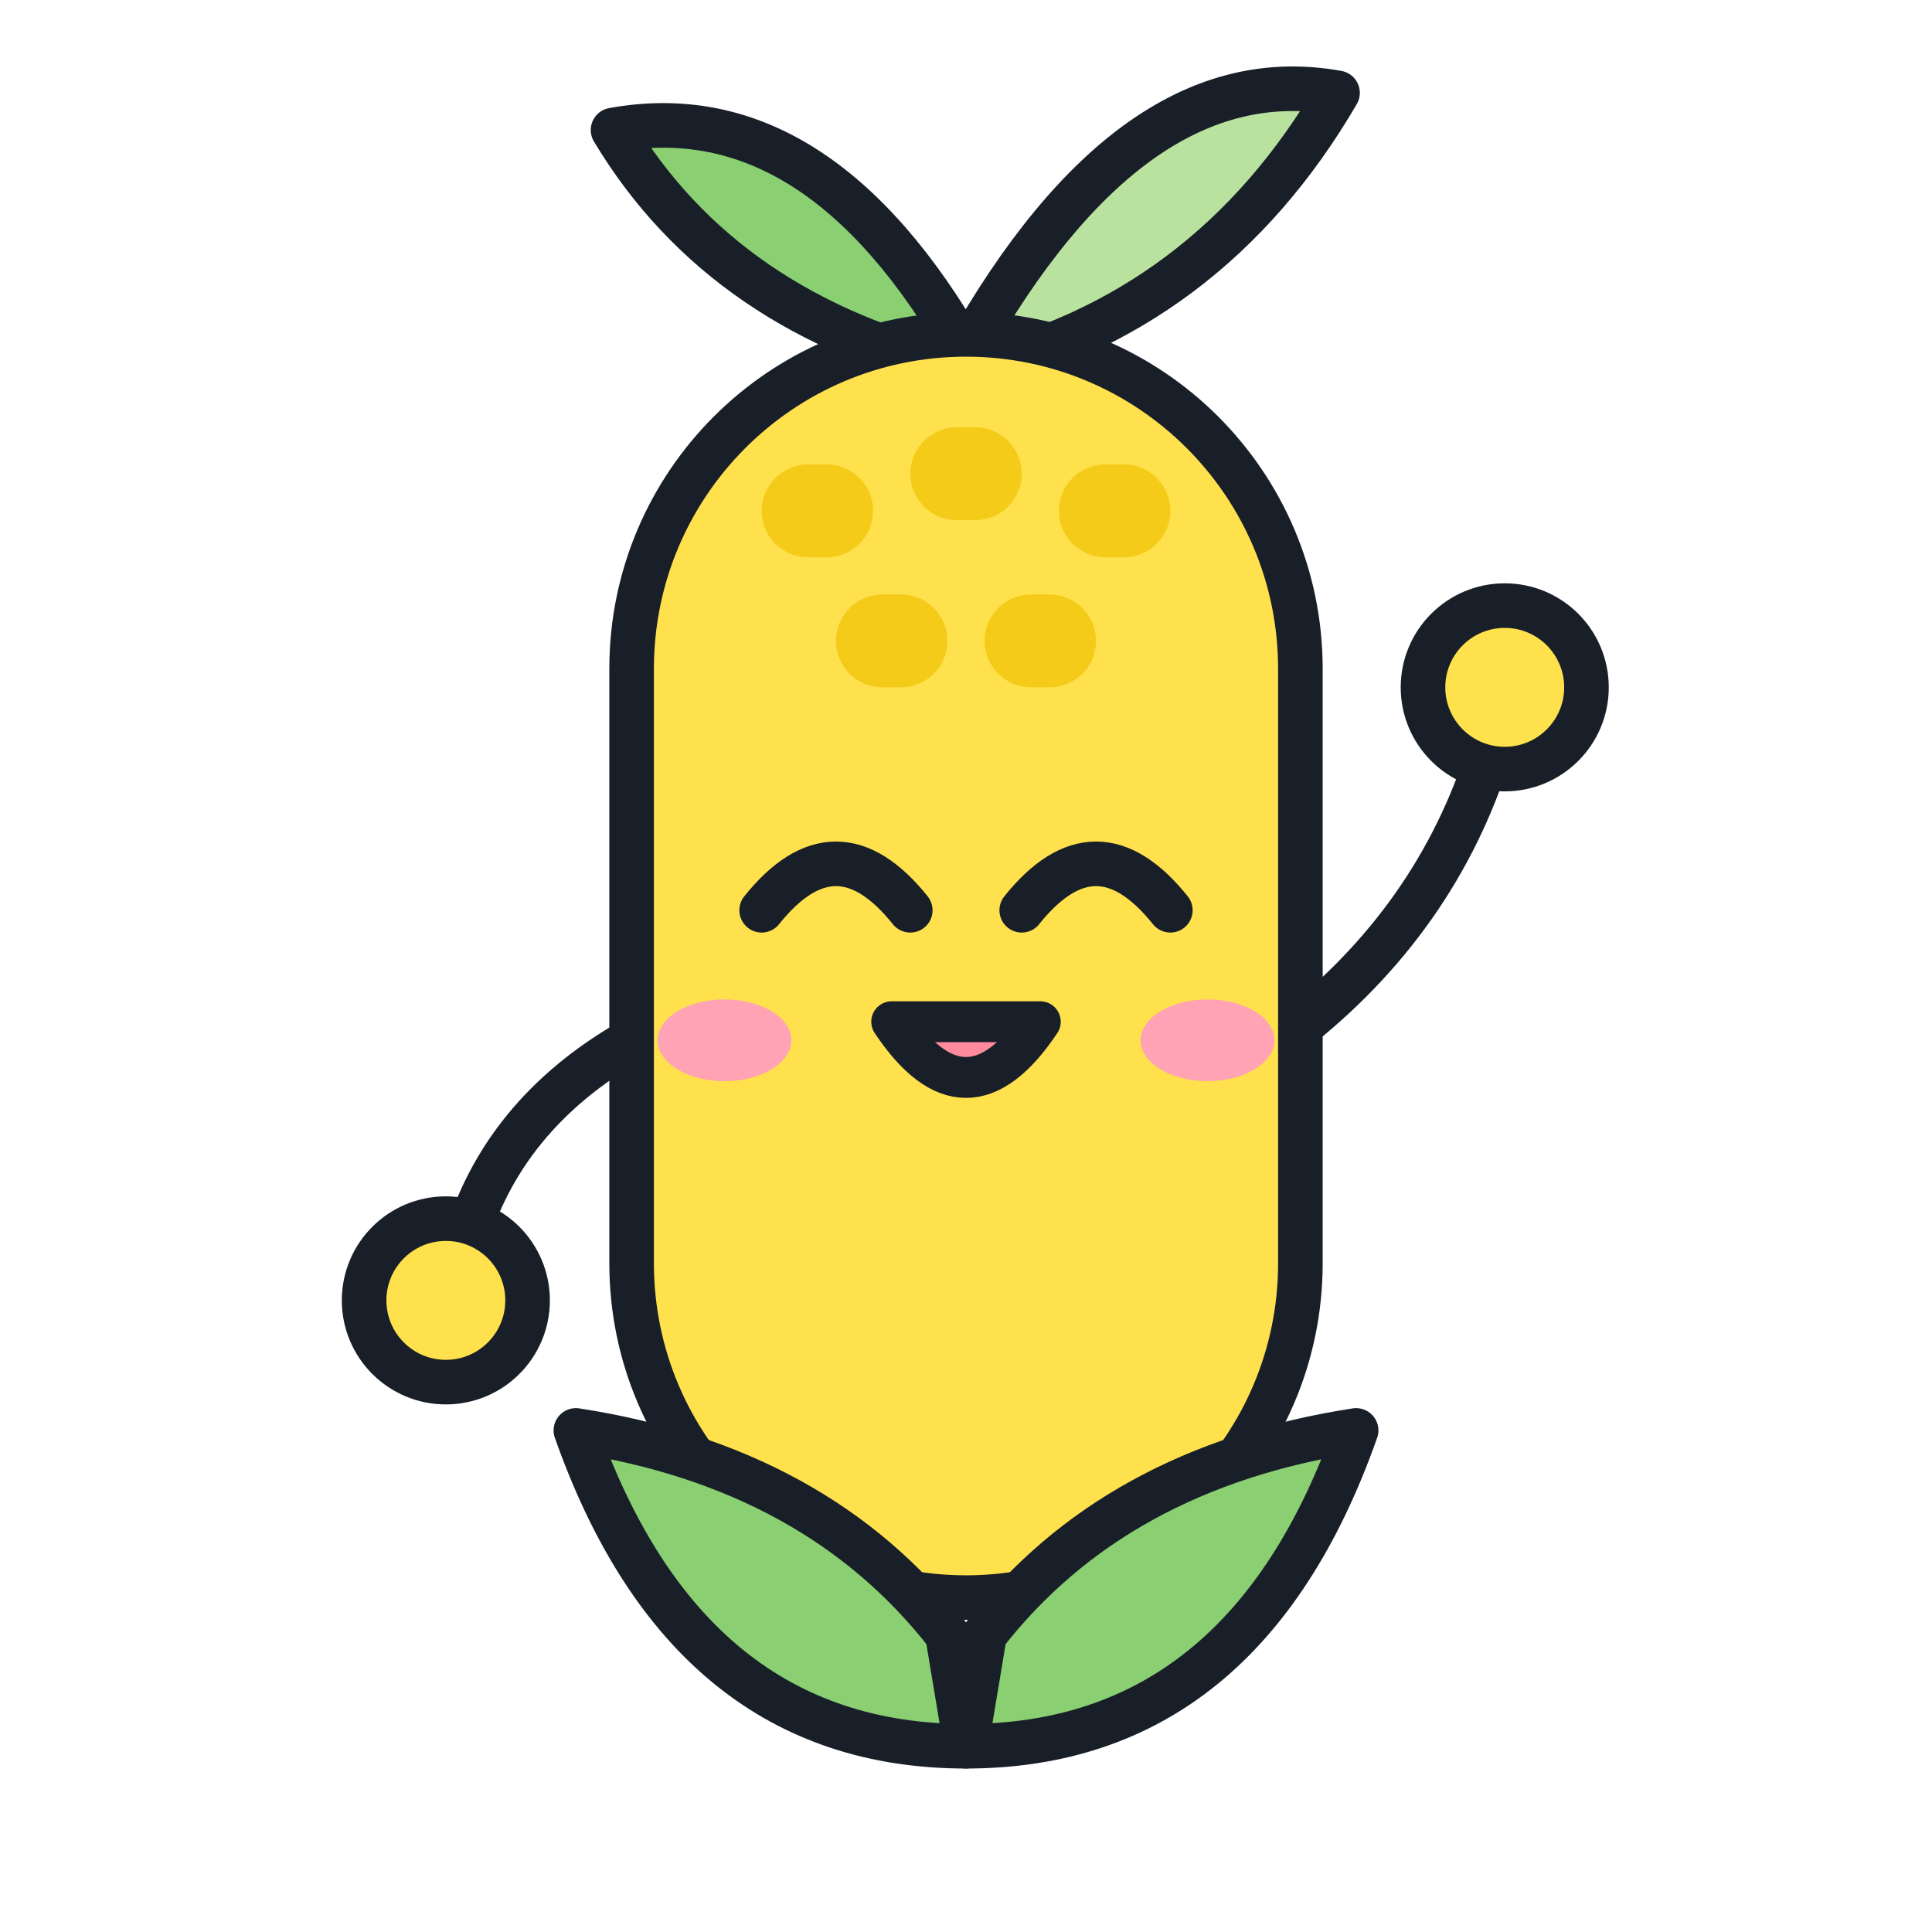
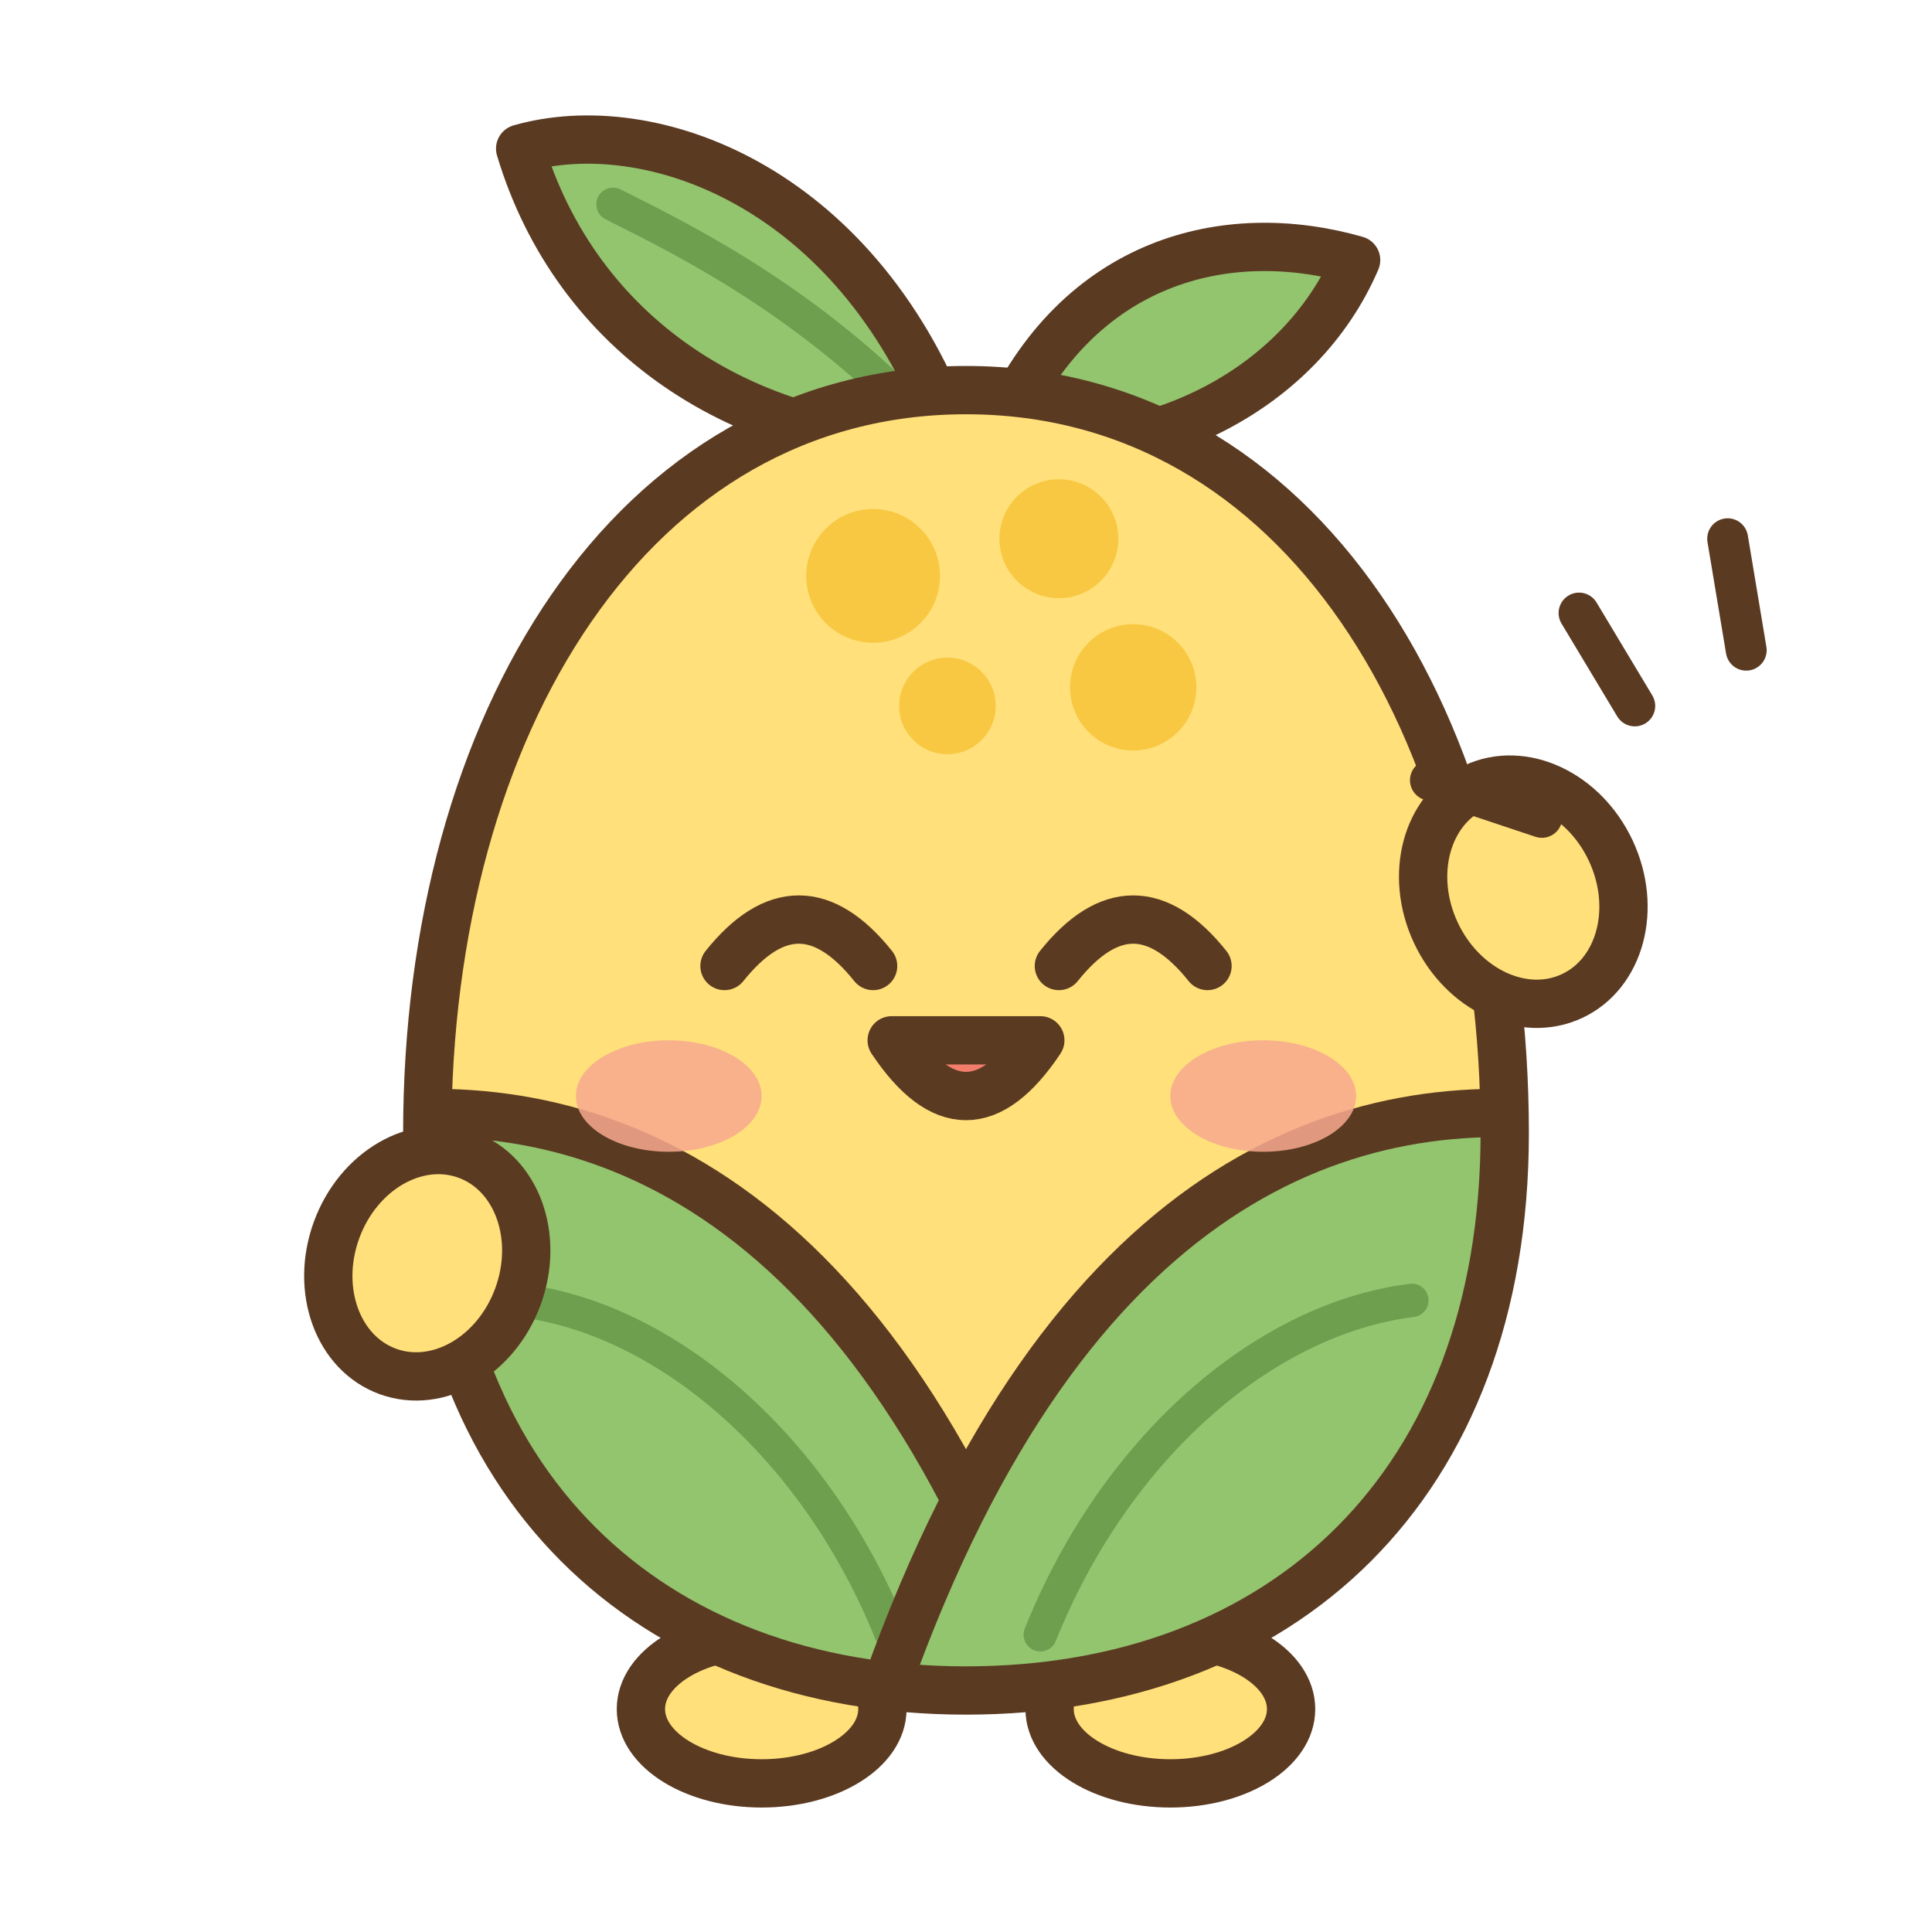
<svg xmlns="http://www.w3.org/2000/svg" viewBox="-4 -4 104 104" width="512" height="512">
-   <path d="M48 15 Q40 1 29 3 Q35 13 48 16 Z" fill="#8ACF72" stroke="#191F28" stroke-width="2.4" stroke-linejoin="round" />
-   <path d="M48 15 Q57 -1 68 1 Q61 13 48 16 Z" fill="#B9E29F" stroke="#191F28" stroke-width="2.4" stroke-linejoin="round" />
-   <path d="M30 52 Q23 56 21 63" fill="none" stroke="#191F28" stroke-width="2.4" stroke-linecap="round" />
-   <circle cx="20" cy="66" r="4.4" fill="#FFE14D" stroke="#191F28" stroke-width="2.4" />
-   <path d="M65 52 Q73 46 76 37" fill="none" stroke="#191F28" stroke-width="2.4" stroke-linecap="round" />
-   <circle cx="77" cy="33" r="4.4" fill="#FFE14D" stroke="#191F28" stroke-width="2.4" />
-   <rect x="30" y="14" width="36" height="68" rx="18" fill="#FFE14D" stroke="#191F28" stroke-width="2.4" />
-   <g fill="#F5CB1A">
-     <rect x="37" y="21" width="6" height="5" rx="2.5" />
-     <rect x="45" y="19" width="6" height="5" rx="2.5" />
-     <rect x="53" y="21" width="6" height="5" rx="2.5" />
-     <rect x="41" y="28" width="6" height="5" rx="2.5" />
-     <rect x="49" y="28" width="6" height="5" rx="2.5" />
+   <path d="M47 19 C42 6 31 2 24 4 C27 14 36 20 47 20 Z" fill="#93C46E" stroke="#5B3A22" stroke-width="2.6" stroke-linejoin="round" stroke-linecap="round" />
+   <path d="M45 18 C39 12 33 9 29 7" fill="none" stroke="#6E9F4E" stroke-width="1.8" stroke-linecap="round" />
+   <path d="M50 19 C54 10 62 8 69 10 C66 17 58 21 50 20 Z" fill="#93C46E" stroke="#5B3A22" stroke-width="2.6" stroke-linejoin="round" stroke-linecap="round" />
+   <ellipse cx="37" cy="88" rx="6.5" ry="4" fill="#FFE07A" stroke="#5B3A22" stroke-width="2.6" stroke-linejoin="round" stroke-linecap="round" />
+   <ellipse cx="59" cy="88" rx="6.5" ry="4" fill="#FFE07A" stroke="#5B3A22" stroke-width="2.6" stroke-linejoin="round" stroke-linecap="round" />
+   <defs>
+     <clipPath id="egg">
+       <path d="M48 17 C66 17 77 35 77 57 C77 76 65 87 48 87 C31 87 19 76 19 57 C19 35 30 17 48 17 Z" />
+     </clipPath>
+   </defs>
+   <path d="M48 17 C66 17 77 35 77 57 C77 76 65 87 48 87 C31 87 19 76 19 57 C19 35 30 17 48 17 Z" fill="#FFE07A" />
+   <g fill="#F8C843">
+     <circle cx="43" cy="27" r="3.6" />
+     <circle cx="53" cy="25" r="3.2" />
+     <circle cx="57" cy="33" r="3.4" />
+     <circle cx="47" cy="34" r="2.6" />
  </g>
-   <path d="M37 45 q4-5 8 0 M51 45 q4-5 8 0" fill="none" stroke="#191F28" stroke-width="2.4" stroke-linecap="round" />
-   <path d="M44 51 q4 6 8 0 Z" fill="#FF8A9E" stroke="#191F28" stroke-width="2.2" stroke-linejoin="round" />
-   <ellipse cx="35" cy="52" rx="3.6" ry="2.2" fill="#FFA3B5" />
-   <ellipse cx="61" cy="52" rx="3.6" ry="2.2" fill="#FFA3B5" />
-   <path d="M48 90 Q33 90 27 73 Q40 75 47 84 Z" fill="#8ACF72" stroke="#191F28" stroke-width="2.4" stroke-linejoin="round" />
-   <path d="M48 90 Q63 90 69 73 Q56 75 49 84 Z" fill="#8ACF72" stroke="#191F28" stroke-width="2.4" stroke-linejoin="round" />
+   <g clip-path="url(#egg)">
+     <path d="M17 56 C30 55 45 62 54 92 L10 92 Z" fill="#93C46E" stroke="#5B3A22" stroke-width="2.6" stroke-linejoin="round" stroke-linecap="round" />
+     <path d="M24 66 C32 67 40 74 44 84" fill="none" stroke="#6E9F4E" stroke-width="1.8" stroke-linecap="round" />
+     <path d="M79 56 C66 55 51 62 42 92 L86 92 Z" fill="#93C46E" stroke="#5B3A22" stroke-width="2.6" stroke-linejoin="round" stroke-linecap="round" />
+     <path d="M72 66 C64 67 56 74 52 84" fill="none" stroke="#6E9F4E" stroke-width="1.8" stroke-linecap="round" />
+   </g>
+   <path d="M48 17 C66 17 77 35 77 57 C77 76 65 87 48 87 C31 87 19 76 19 57 C19 35 30 17 48 17 Z" fill="none" stroke="#5B3A22" stroke-width="2.6" stroke-linejoin="round" stroke-linecap="round" />
+   <path d="M35 48 q4 -5 8 0 M53 48 q4 -5 8 0" fill="none" stroke="#5B3A22" stroke-width="2.6" stroke-linejoin="round" stroke-linecap="round" />
+   <path d="M44 52 q4 6 8 0 Z" fill="#F27D6B" stroke="#5B3A22" stroke-width="2.6" stroke-linejoin="round" stroke-linecap="round" />
+   <ellipse cx="32" cy="55" rx="5" ry="3" fill="#F7A98E" opacity=".85" />
+   <ellipse cx="64" cy="55" rx="5" ry="3" fill="#F7A98E" opacity=".85" />
+   <ellipse cx="19" cy="64" rx="5.2" ry="6.2" transform="rotate(20 19 64)" fill="#FFE07A" stroke="#5B3A22" stroke-width="2.6" stroke-linejoin="round" stroke-linecap="round" />
+   <ellipse cx="78" cy="44" rx="5.2" ry="6.2" transform="rotate(-25 78 44)" fill="#FFE07A" stroke="#5B3A22" stroke-width="2.6" stroke-linejoin="round" stroke-linecap="round" />
+   <path d="M84 34 l-3 -5 M90 31 l-1 -6 M79 40 l-6 -2" fill="none" stroke="#5B3A22" stroke-width="2.2" stroke-linecap="round" />
</svg>
